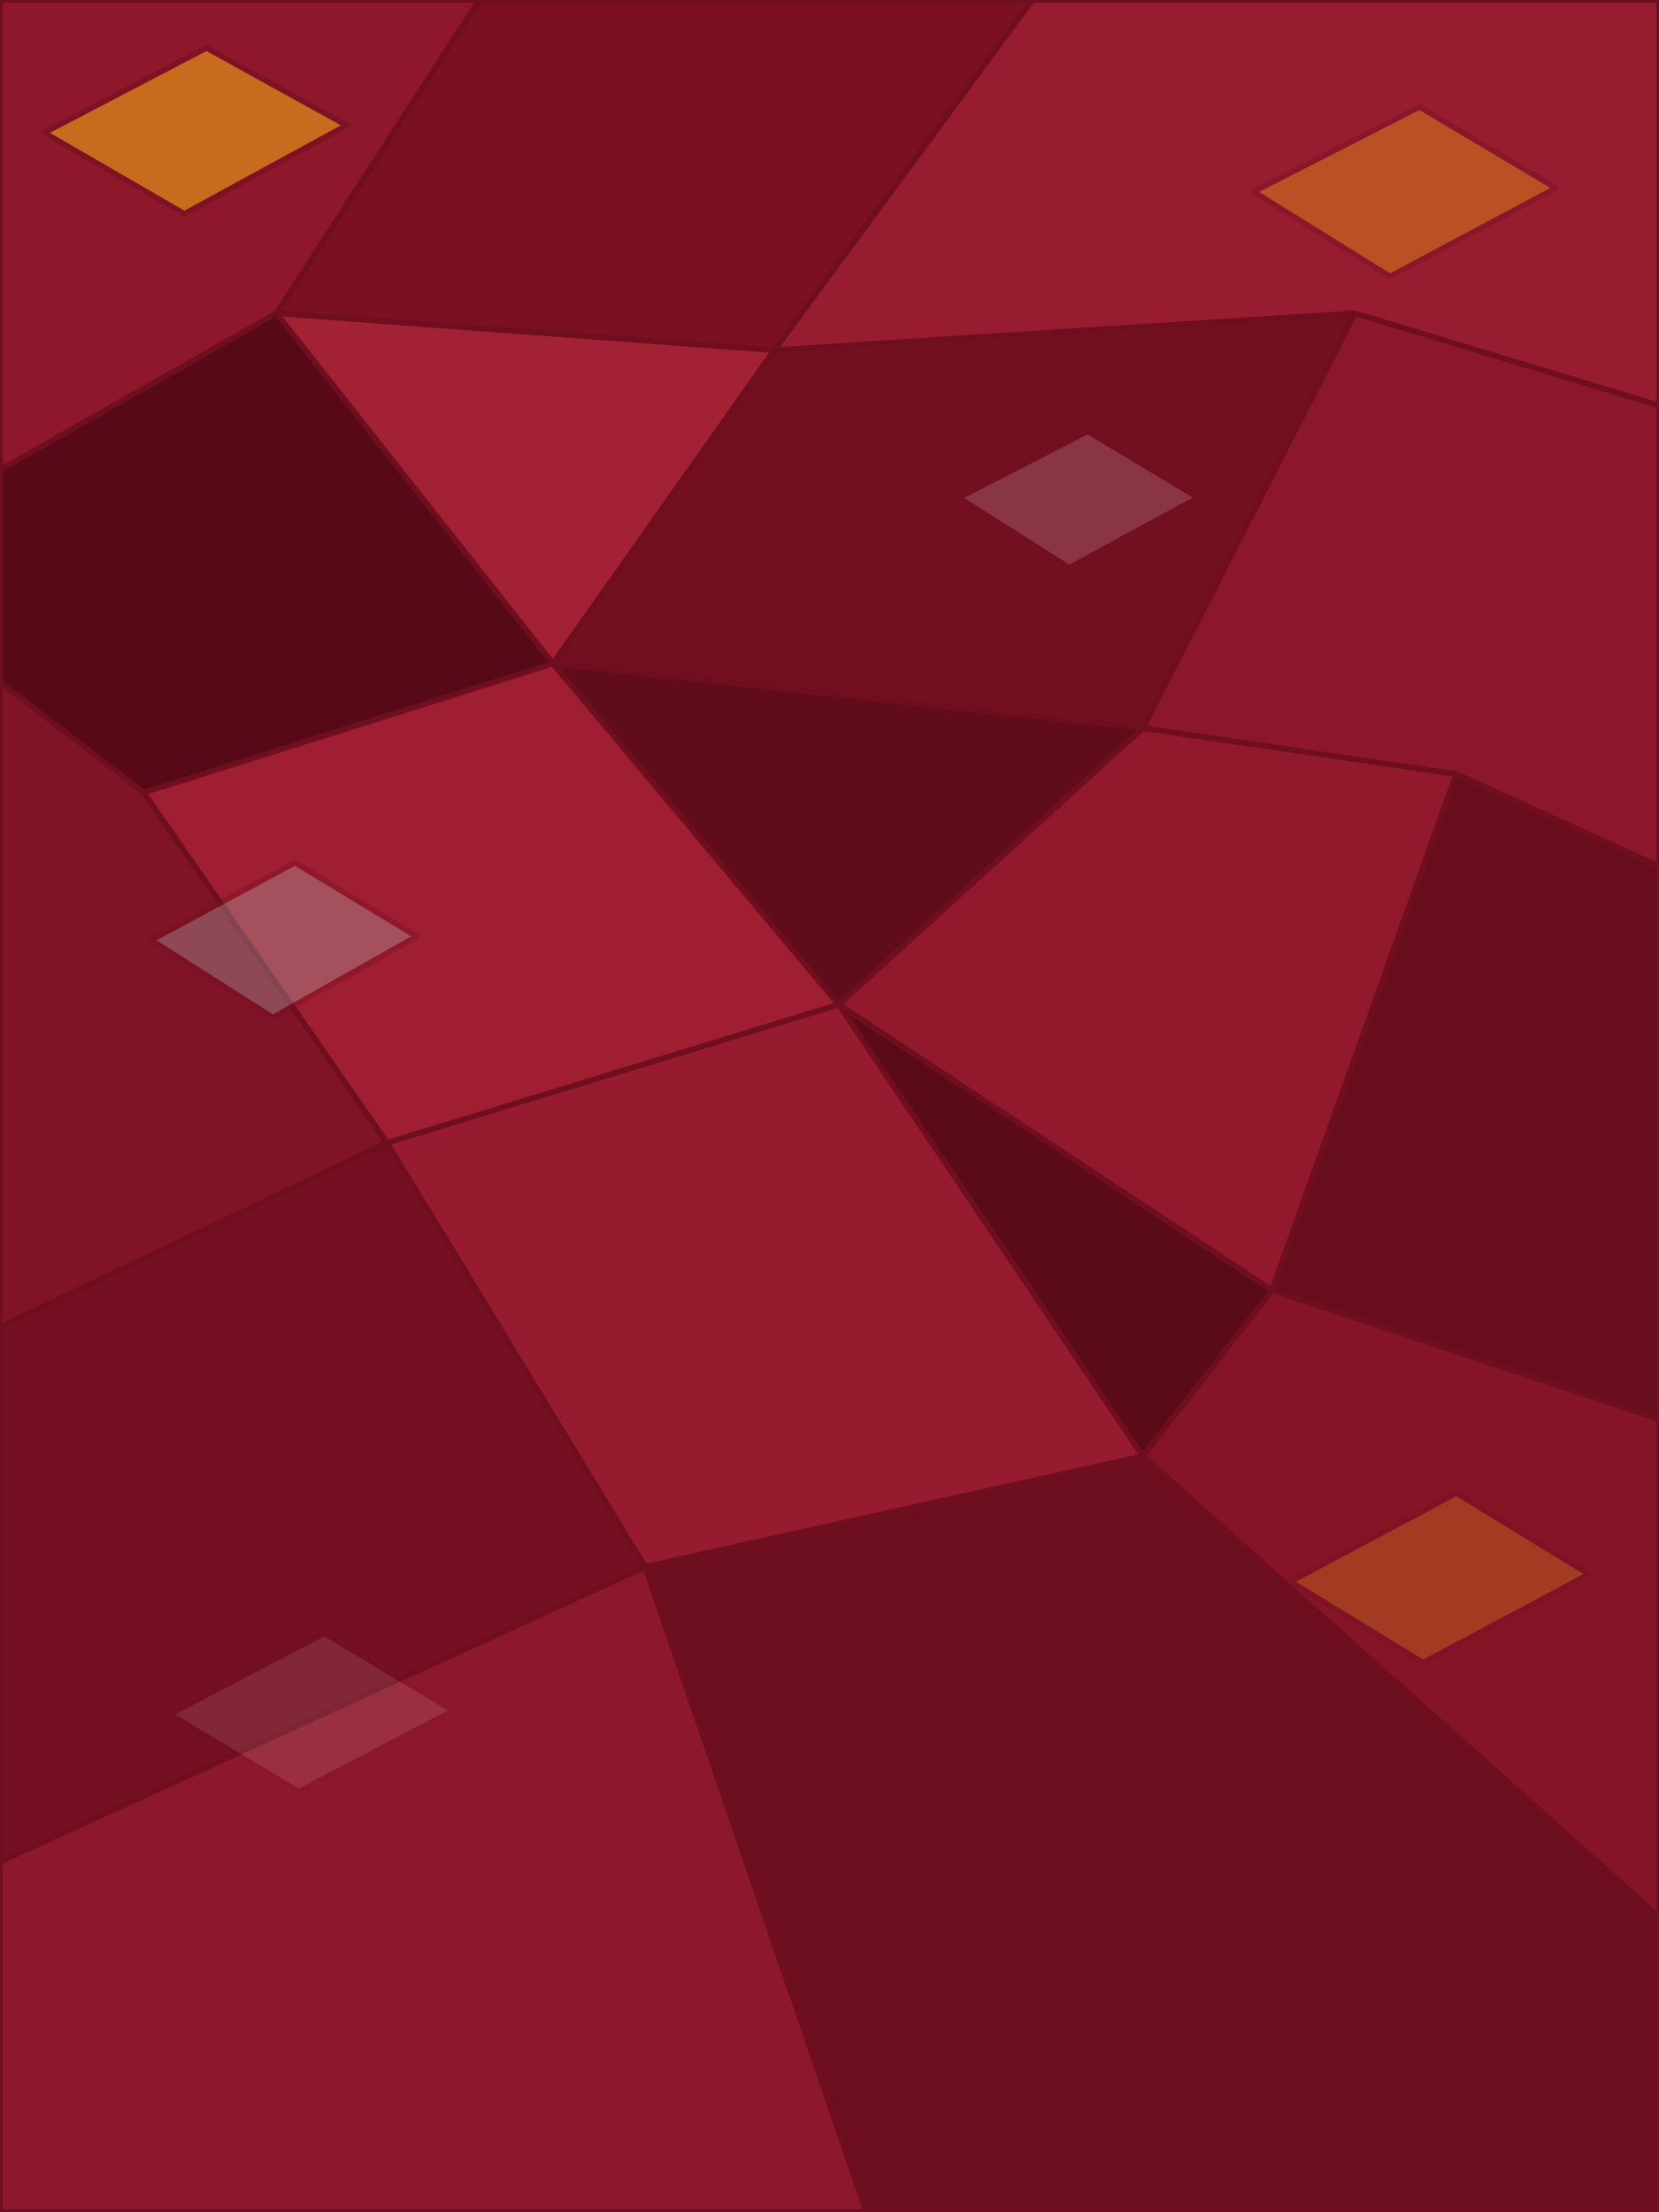
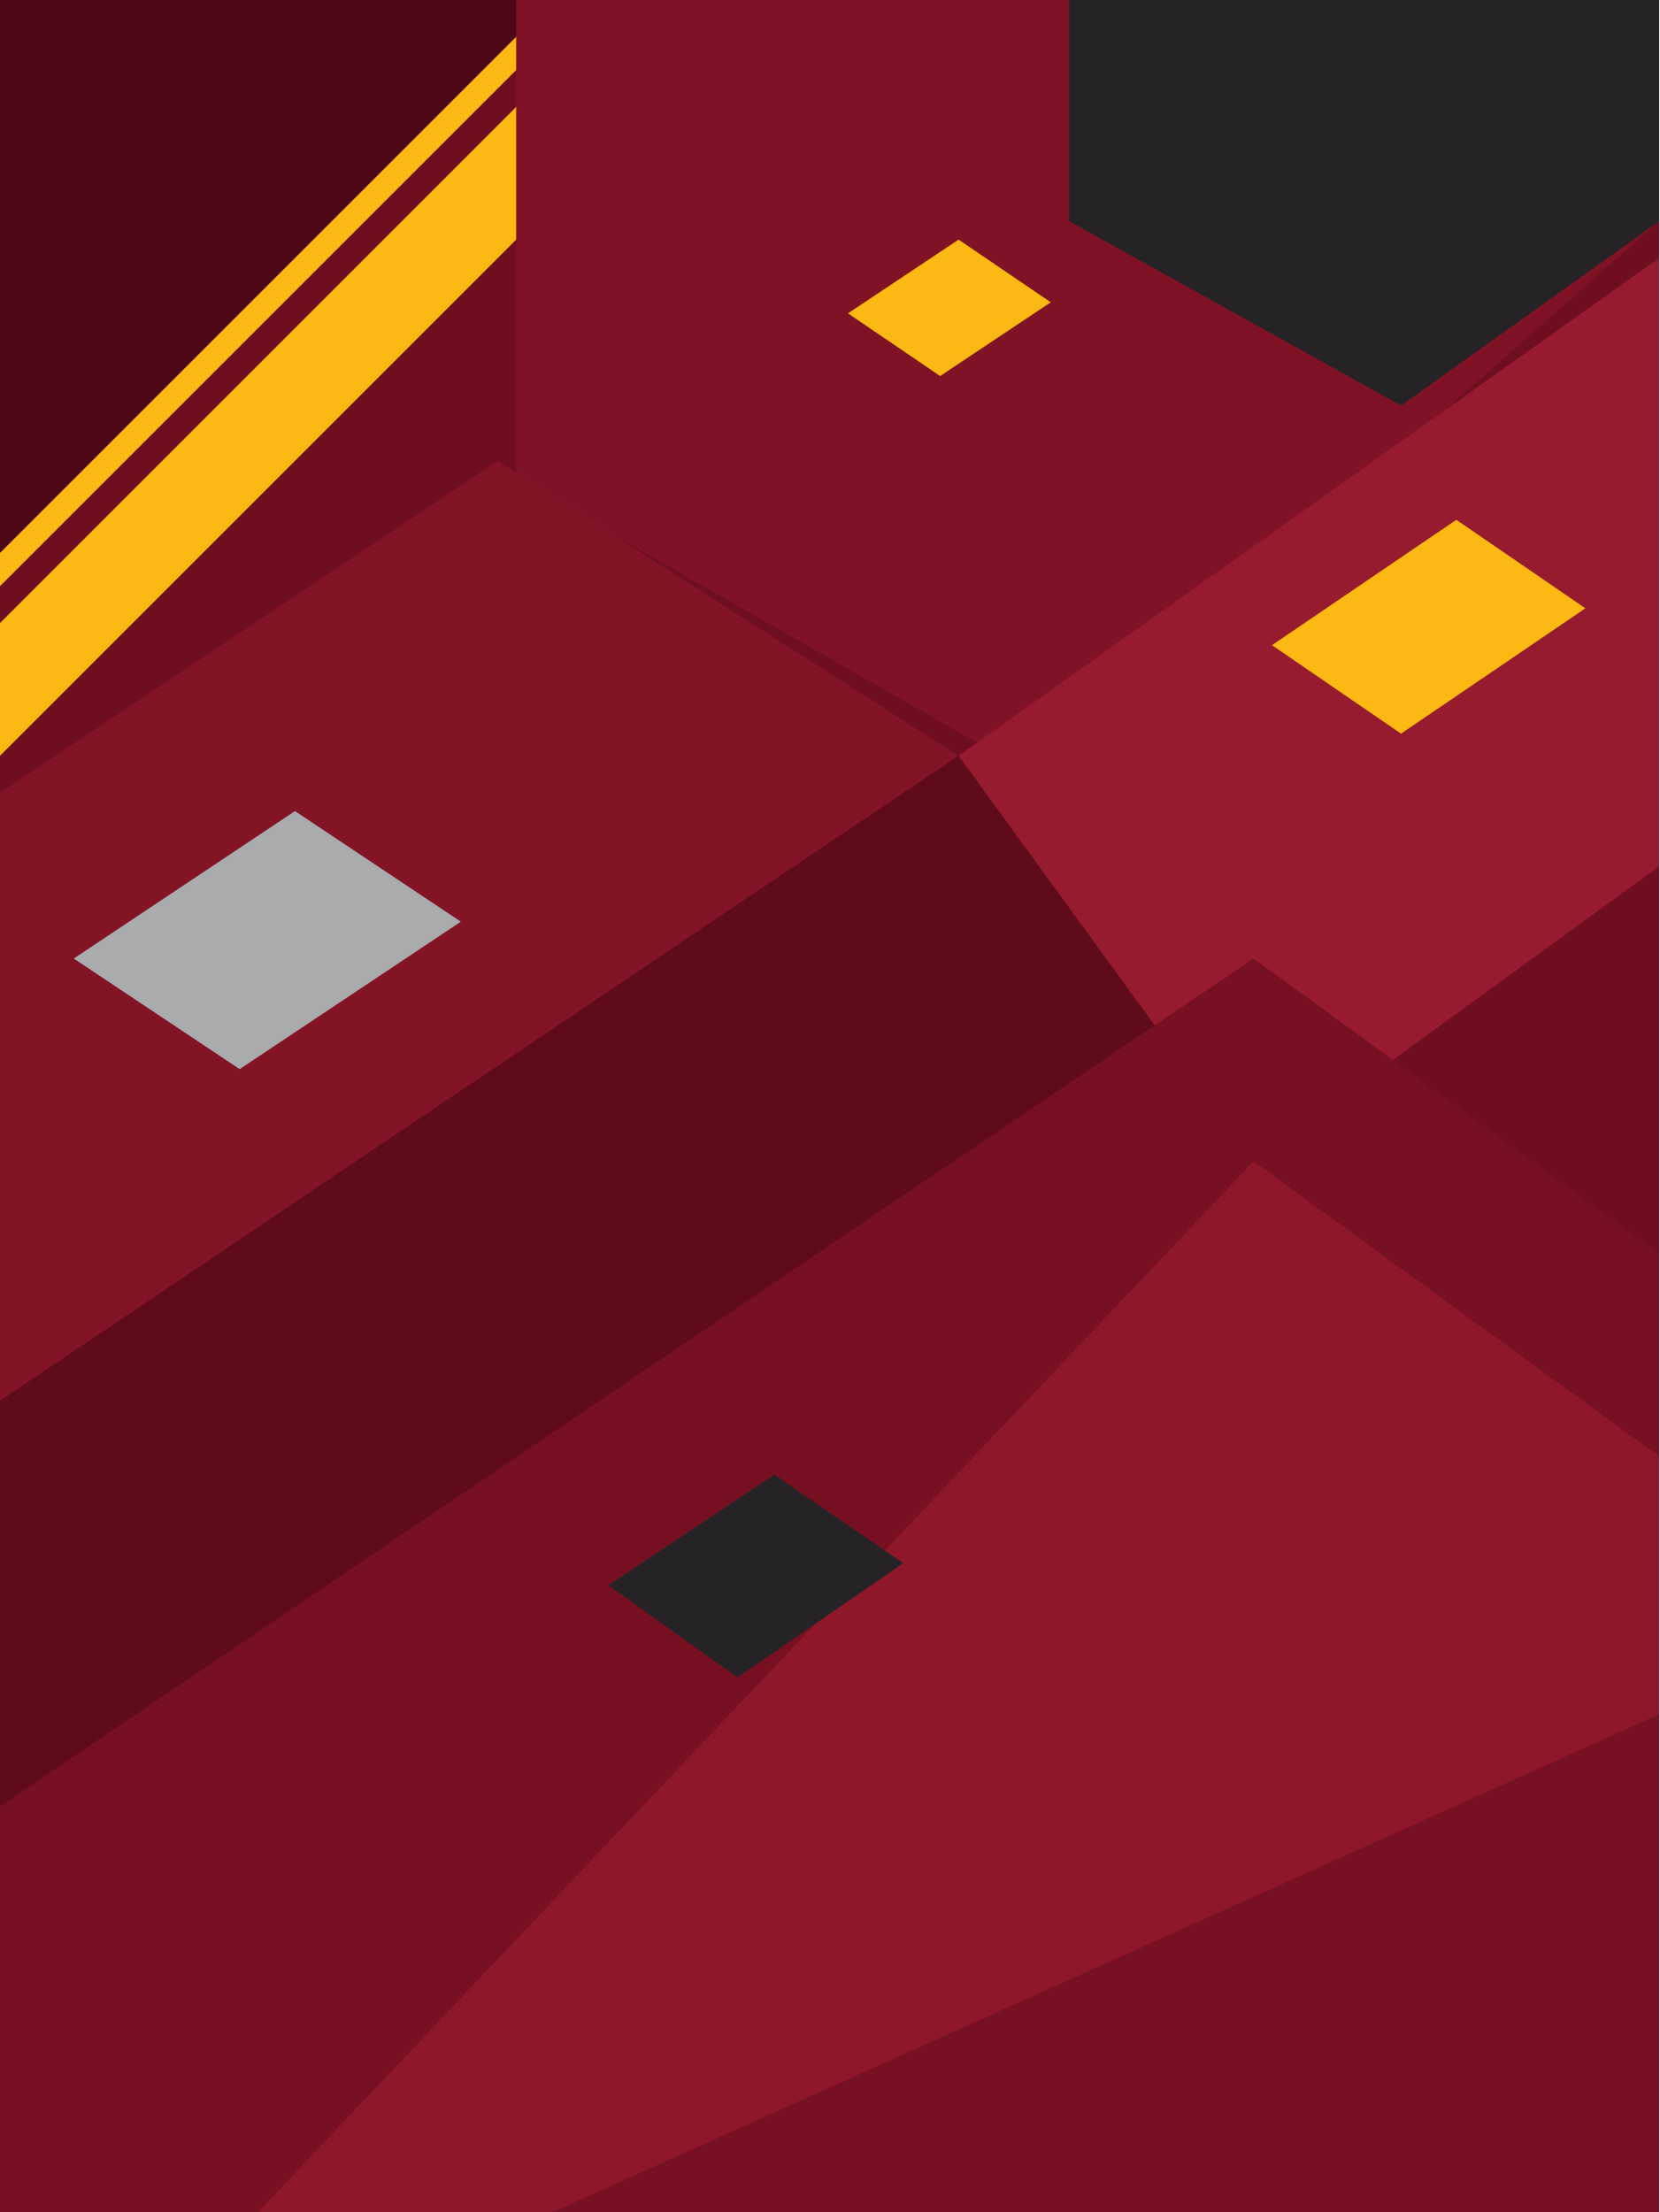
<svg xmlns="http://www.w3.org/2000/svg" viewBox="0 0 900 1200" preserveAspectRatio="xMidYMid slice">
  <rect width="900" height="1200" fill="#6e0e1e" />
-   <g stroke="#6e0e1e" stroke-width="3" stroke-linejoin="round">
-     <path d="M0 0H260L150 170 0 255Z" fill="#8f172b" />
-     <path d="M260 0H560L420 190 150 170Z" fill="#7b1021" />
-     <path d="M560 0H900V220L735 170 420 190Z" fill="#981c2f" />
-     <path d="M0 255 150 170 300 360 78 430 0 370Z" fill="#570918" />
-     <path d="M150 170 420 190 300 360Z" fill="#a32134" />
-     <path d="M420 190 735 170 620 395 300 360Z" fill="#731020" />
-     <path d="M735 170 900 220V470L790 420 620 395Z" fill="#8c172a" />
-     <path d="M0 370 78 430 210 620 0 720Z" fill="#801326" />
-     <path d="M78 430 300 360 455 545 210 620Z" fill="#a01e31" />
-     <path d="M300 360 620 395 455 545Z" fill="#610c1b" />
-     <path d="M620 395 790 420 690 700 455 545Z" fill="#92182b" />
-     <path d="M790 420 900 470V770L690 700Z" fill="#680d1c" />
-     <path d="M0 720 210 620 350 850 0 1010Z" fill="#741021" />
-     <path d="M210 620 455 545 620 790 350 850Z" fill="#971b2e" />
-     <path d="M455 545 690 700 620 790Z" fill="#5b0a18" />
-     <path d="M690 700 900 770V1040L620 790Z" fill="#861427" />
-     <path d="M0 1010 350 850 470 1200H0Z" fill="#8e182b" />
-     <path d="M350 850 620 790 900 1040V1200H470Z" fill="#6d0e1e" />
-     <path d="M24 72 112 26 188 68 100 116Z" fill="#fdb913" opacity=".52" />
-     <path d="M680 104 770 58 844 102 754 150Z" fill="#fdb913" opacity=".34" />
-     <path d="M82 510 160 468 226 508 148 552Z" fill="#aeb0b2" opacity=".34" />
-     <path d="M520 270 590 234 650 270 580 308Z" fill="#ffffff" opacity=".16" />
-     <path d="M700 858 790 810 862 854 772 902Z" fill="#fdb913" opacity=".24" />
-     <path d="M92 930 176 886 246 928 162 972Z" fill="#ffffff" opacity=".1" />
-   </g>
+   <path d="M0 0H300L0 300Z" fill="#4f0916" />
+   <path d="M0 300 300 0H410L0 410Z" fill="#fdb913" />
+   <path d="M0 318 318 0H338L0 338Z" fill="#6e0e1e" />
+   <path d="M900 1200H540L900 840Z" fill="#4f0916" />
+   <path d="M900 860 560 1200H520L900 820Z" fill="#fdb913" />
+   <path d="M900 842 542 1200H524L900 824Z" fill="#6e0e1e" />
+   <path d="M280 0H900V120L560 420 280 260Z" fill="#7f1325" />
+   <path d="M0 430 270 250 520 410 0 760Z" fill="#821426" />
+   <path d="M0 760 520 410 680 520 0 980Z" fill="#5f0b19" />
+   <path d="M520 410 900 140V470L680 630Z" fill="#971b2e" />
+   <path d="M0 980 680 520 900 680V1200H0Z" fill="#771021" />
+   <path d="M140 1200 680 630 900 790V930L300 1200Z" fill="#8f172a" />
+   <path d="M580 0H900V120L760 220 580 120Z" fill="#262326" />
+   <path d="M40 520 160 440 250 500 130 580Z" fill="#a9abad" />
+   <path d="M690 350 790 282 860 330 760 398Z" fill="#fdb913" />
+   <path d="M330 860 420 800 490 848 400 910Z" fill="#262326" />
+   <path d="M460 170 520 130 570 164 510 204Z" fill="#fdb913" />
</svg>
